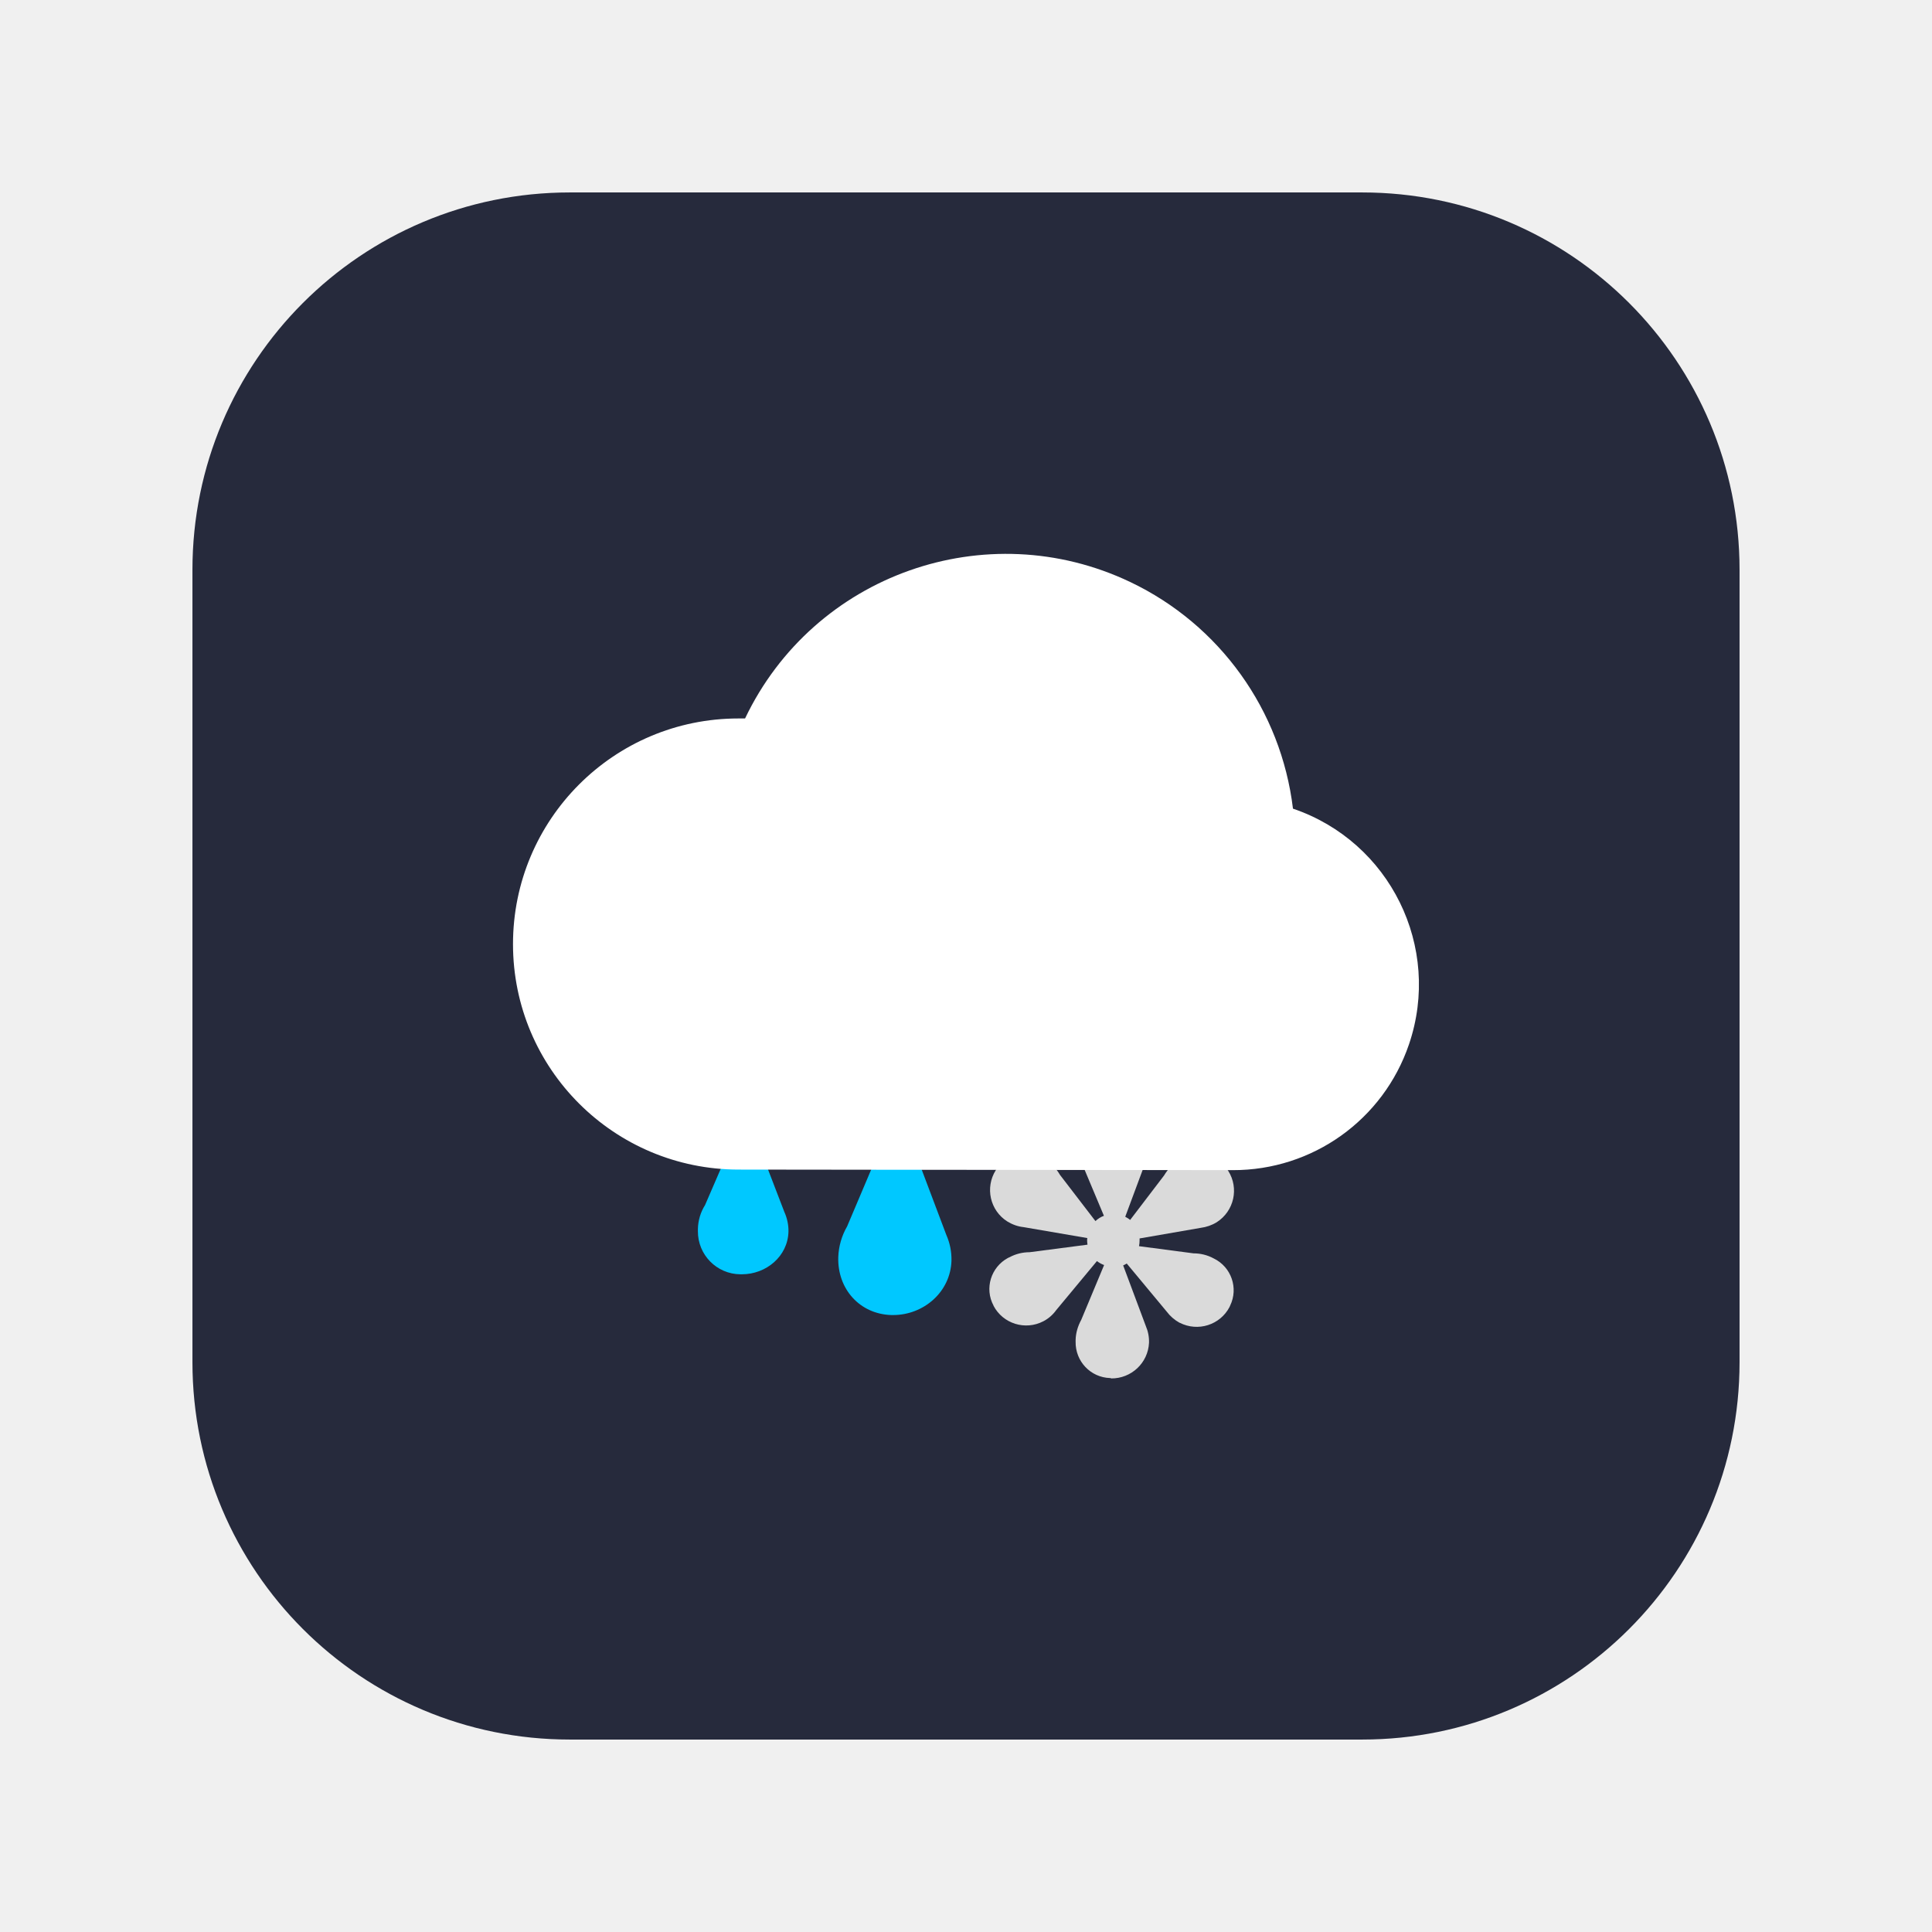
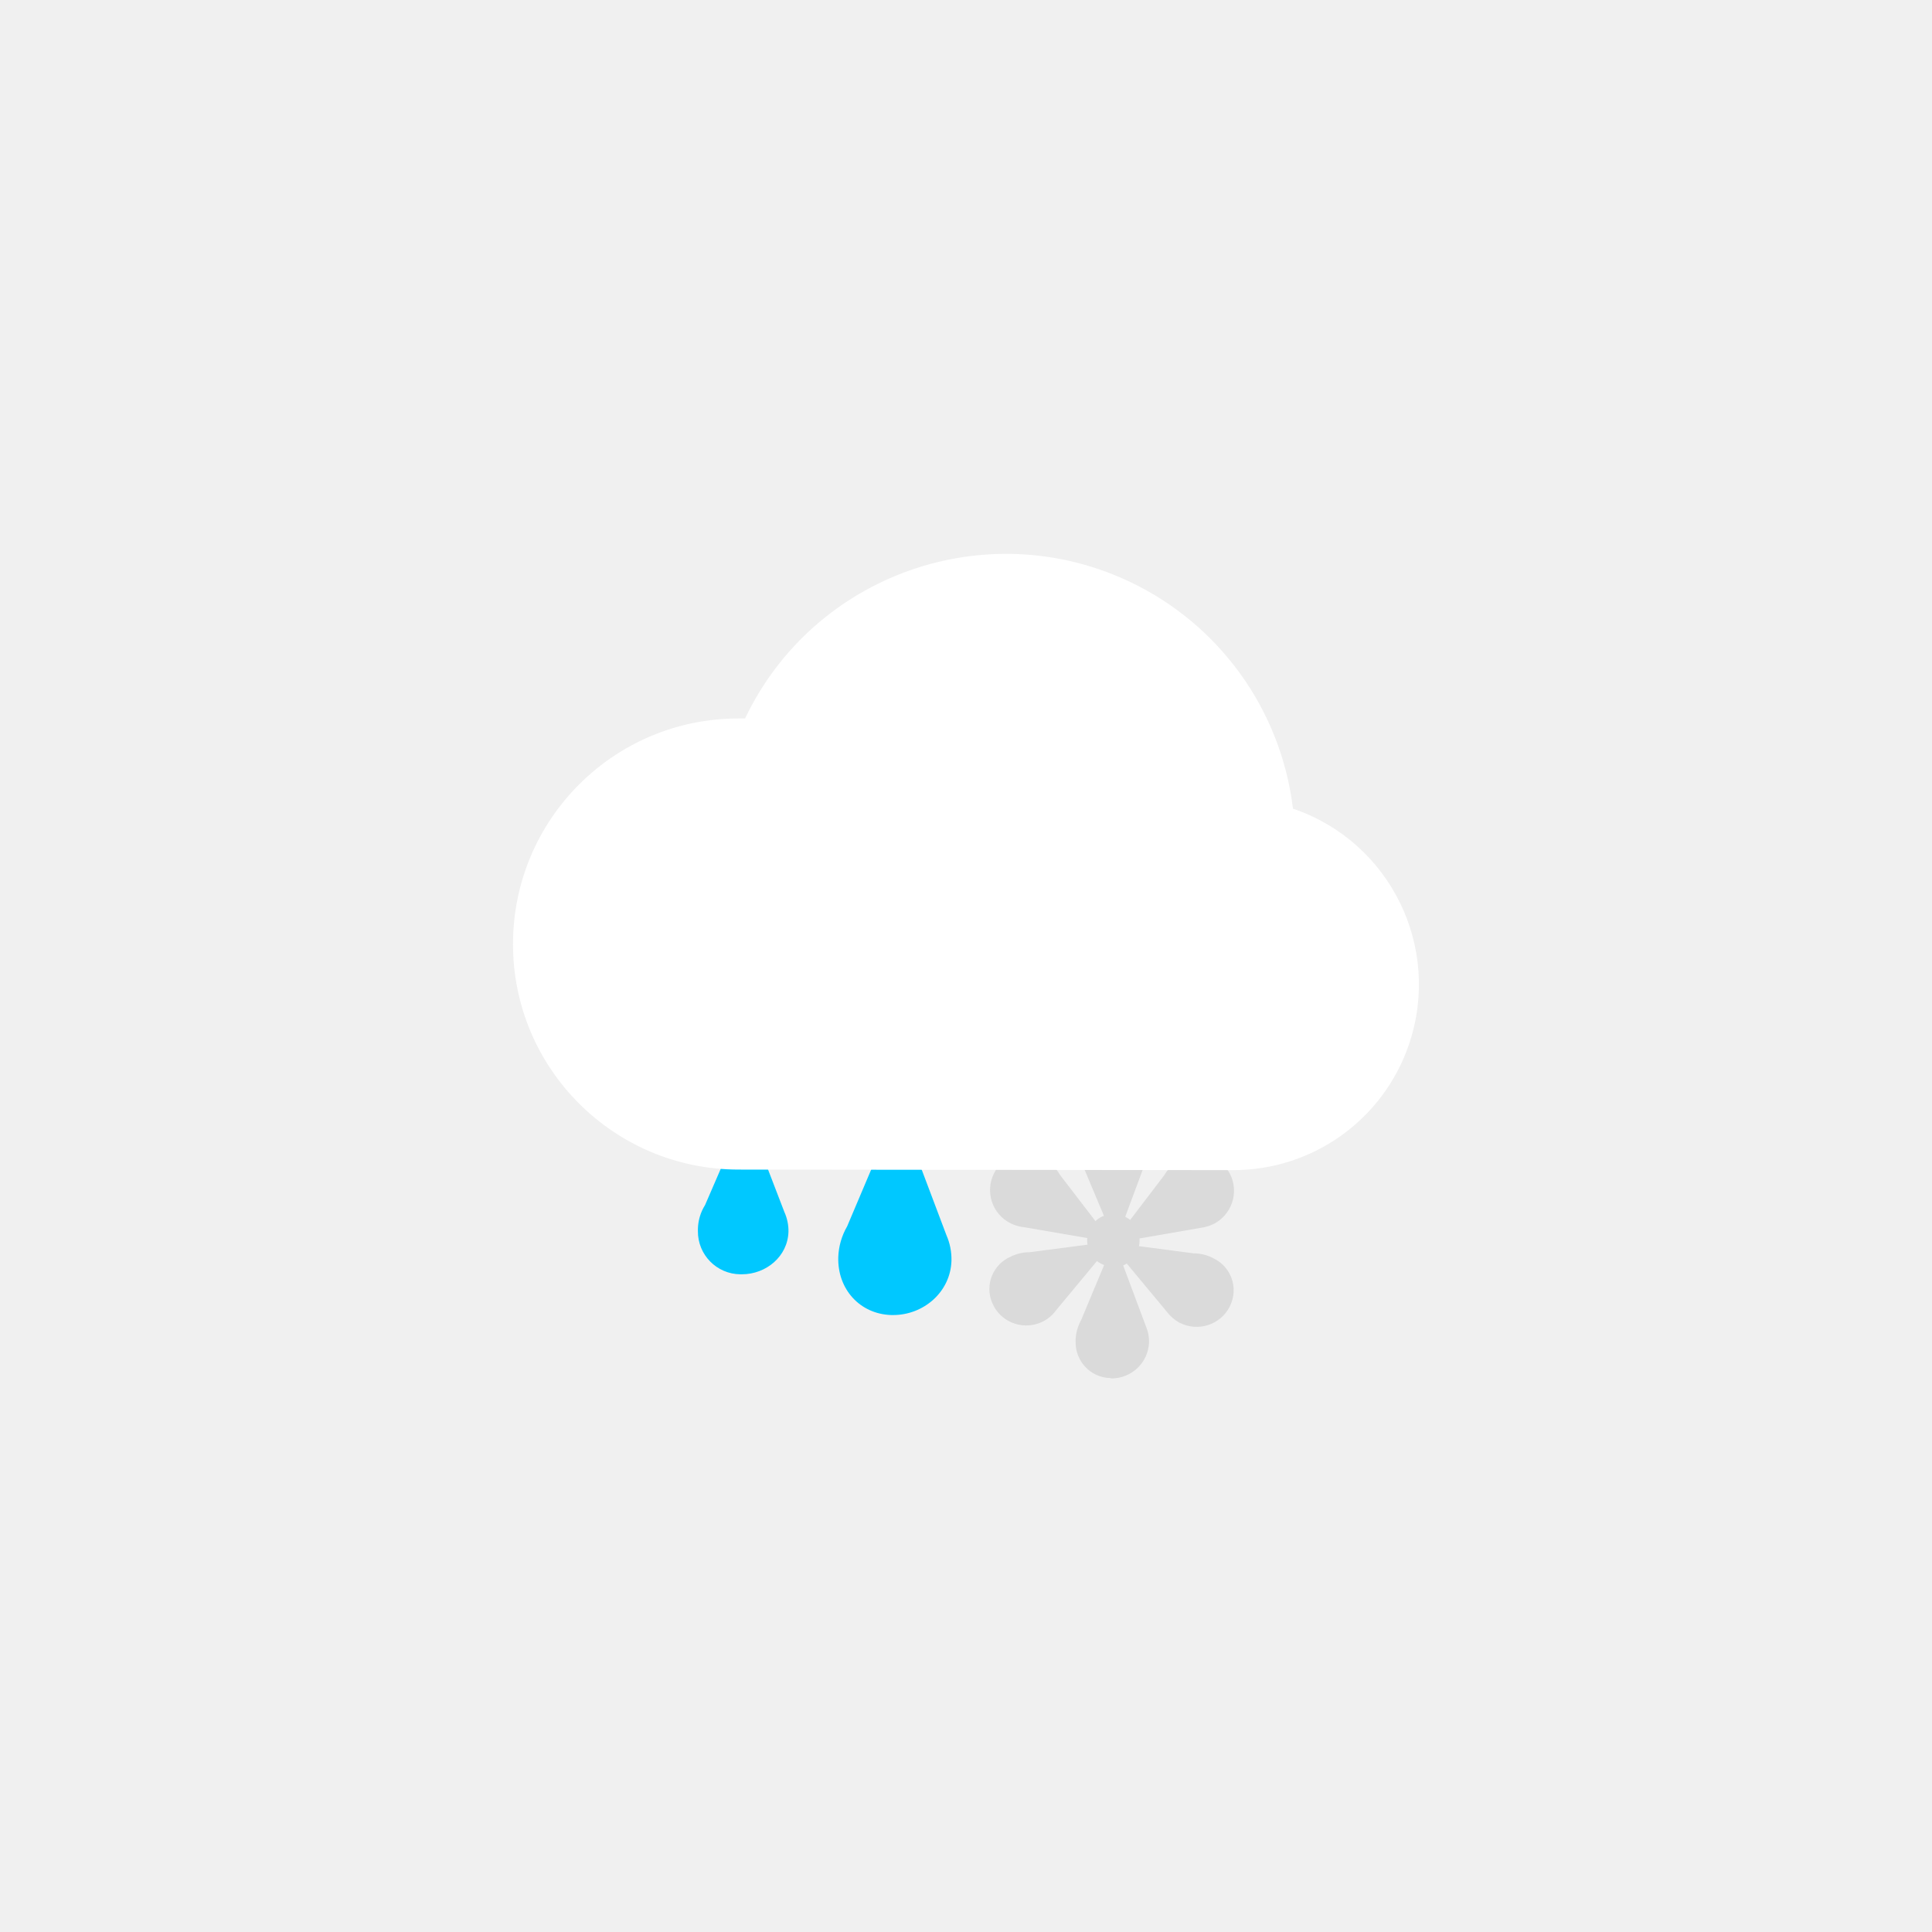
<svg xmlns="http://www.w3.org/2000/svg" t="1655621327422" class="icon" viewBox="0 0 1024 1024" version="1.1" p-id="4765" width="200" height="200">
  <defs>
    <style type="text/css" />
  </defs>
-   <path d="M722 922H302c-110.5 0-200-89.5-200-200V302c0-110.5 89.5-200 200-200h420c110.5 0 200 89.5 200 200v420c0 110.5-89.5 200-200 200z" fill="#262A3C" p-id="4766" />
+   <path d="M722 922H302c-110.5 0-200-89.5-200-200V302c0-110.5 89.5-200 200-200h420c110.5 0 200 89.5 200 200v420c0 110.5-89.5 200-200 200z" fill="transparent" p-id="4766" />
  <path d="M588.4 730.4c-10.4-0.3-18.5-8.9-18.3-19.3v-0.9c0.1-3.8 1.2-7.4 3-10.7l12.1-29c-1.4-0.5-2.6-1.2-3.8-2.1l-21.6 26c-1.8 2.5-4.1 4.5-6.8 5.9-9.6 5-21.4 1.3-26.4-8.2v-0.1c-4.9-9.1-1.4-20.4 7.7-25.3 0.2-0.1 0.5-0.2 0.7-0.3 3.3-1.8 7-2.7 10.7-2.7l30.7-4c-0.1-0.7-0.2-1.4-0.2-2.2 0-0.4 0-0.8 0.1-1.3l-33.8-5.8c-3-0.3-6-1.4-8.6-3-9.2-5.8-11.9-18-6.1-27.2 5.4-8.7 16.8-11.4 25.6-6 0.3 0.2 0.5 0.3 0.7 0.5 3.2 2 5.8 4.7 7.7 8l18.8 24.5c1.3-1.2 2.8-2.2 4.5-2.8L573.6 617c-1.9-3.3-2.9-6.9-3-10.7-0.8-10.3 7-19.3 17.4-20.1h0.9c10.9-0.5 20.2 7.9 20.7 18.9 0.1 3.1-0.5 6.1-1.7 8.9l-11.5 30.9c0.9 0.5 1.8 1 2.6 1.7l18-23.6c1.9-3.2 4.5-6 7.7-7.9 8.5-5.8 20-3.7 25.8 4.8 0.2 0.2 0.3 0.5 0.5 0.7 5.8 9.2 3.1 21.3-6.1 27.2-2.6 1.6-5.5 2.6-8.6 3l-32.3 5.6v1.1c0 1-0.1 2-0.3 3l28.9 3.8c3.7 0 7.4 0.9 10.7 2.7 9.3 4.5 13.2 15.7 8.7 25-0.1 0.2-0.2 0.5-0.3 0.7-5 9.6-16.8 13.3-26.4 8.4h-0.1c-2.7-1.5-5-3.5-6.8-5.9l-21.2-25.5c-0.6 0.4-1.3 0.7-1.9 1l12 32.1c1.2 2.8 1.8 5.8 1.7 8.9-0.5 10.7-9.4 19-20.1 18.9-0.1-0.2-0.3-0.2-0.5-0.2z" fill="#DADADA" p-id="4767" />
  <path d="M472.4 697c-16.6-0.5-28.6-13.7-28.1-30.7 0.2-5.7 1.8-11.3 4.7-16.3l26.9-63.5 25.7 68.1c1.9 4.3 2.8 8.9 2.7 13.6-0.5 16.6-14.8 28.8-30.9 28.8h-1zM392.4 675.4c-12.5-0.1-22.6-10.3-22.5-22.9v-1.1c0.1-4.5 1.4-8.9 3.8-12.7l21.5-49.7 20.5 53.3c1.5 3.3 2.3 7 2.2 10.6-0.4 13-11.8 22.5-24.7 22.5h-0.8z" fill="#00C8FF" p-id="4768" />
  <path d="M391.5 619.9c-66 0-119.6-53.4-119.6-119.5 0-66 53.4-119.6 119.5-119.6h3.5c36.4-76.3 127.8-108.7 204.2-72.3 47.4 22.6 79.9 67.9 86.2 120.1 51.5 17.5 79 73.4 61.5 124.9-13.6 40-51.1 66.8-93.4 66.7l-261.9-0.3z" fill="#FFFFFF" p-id="4769" />
</svg>
